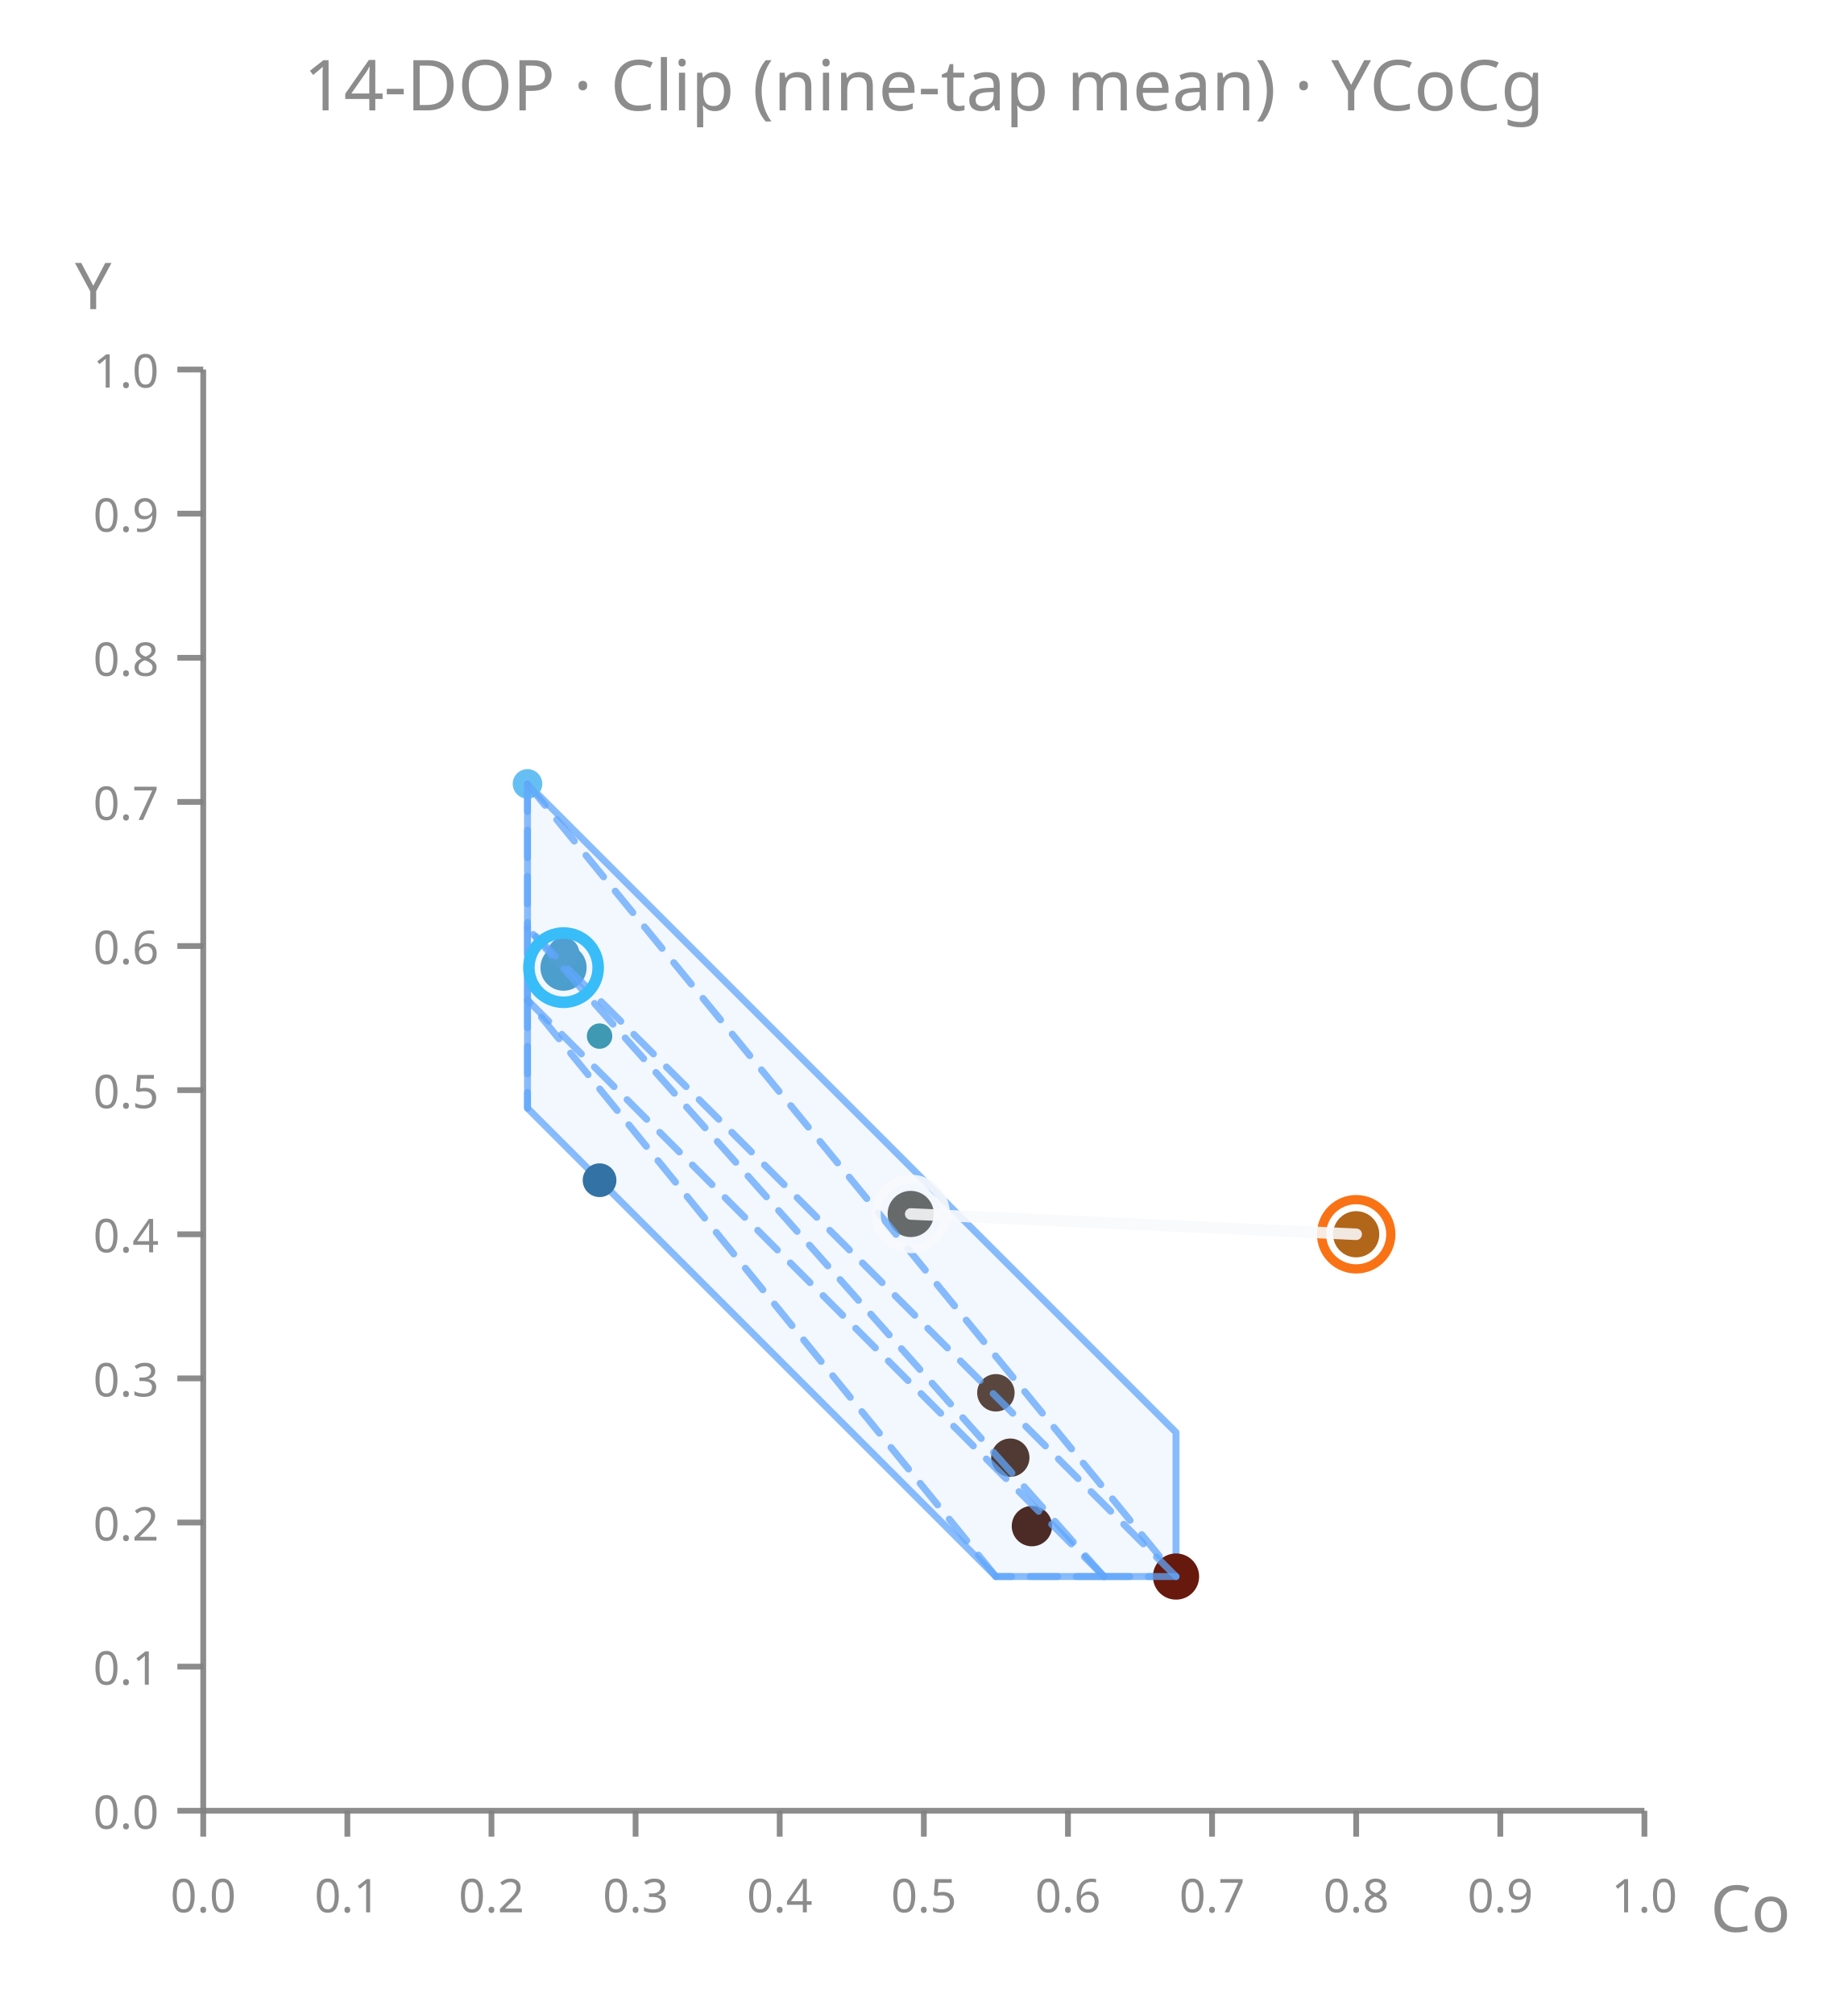
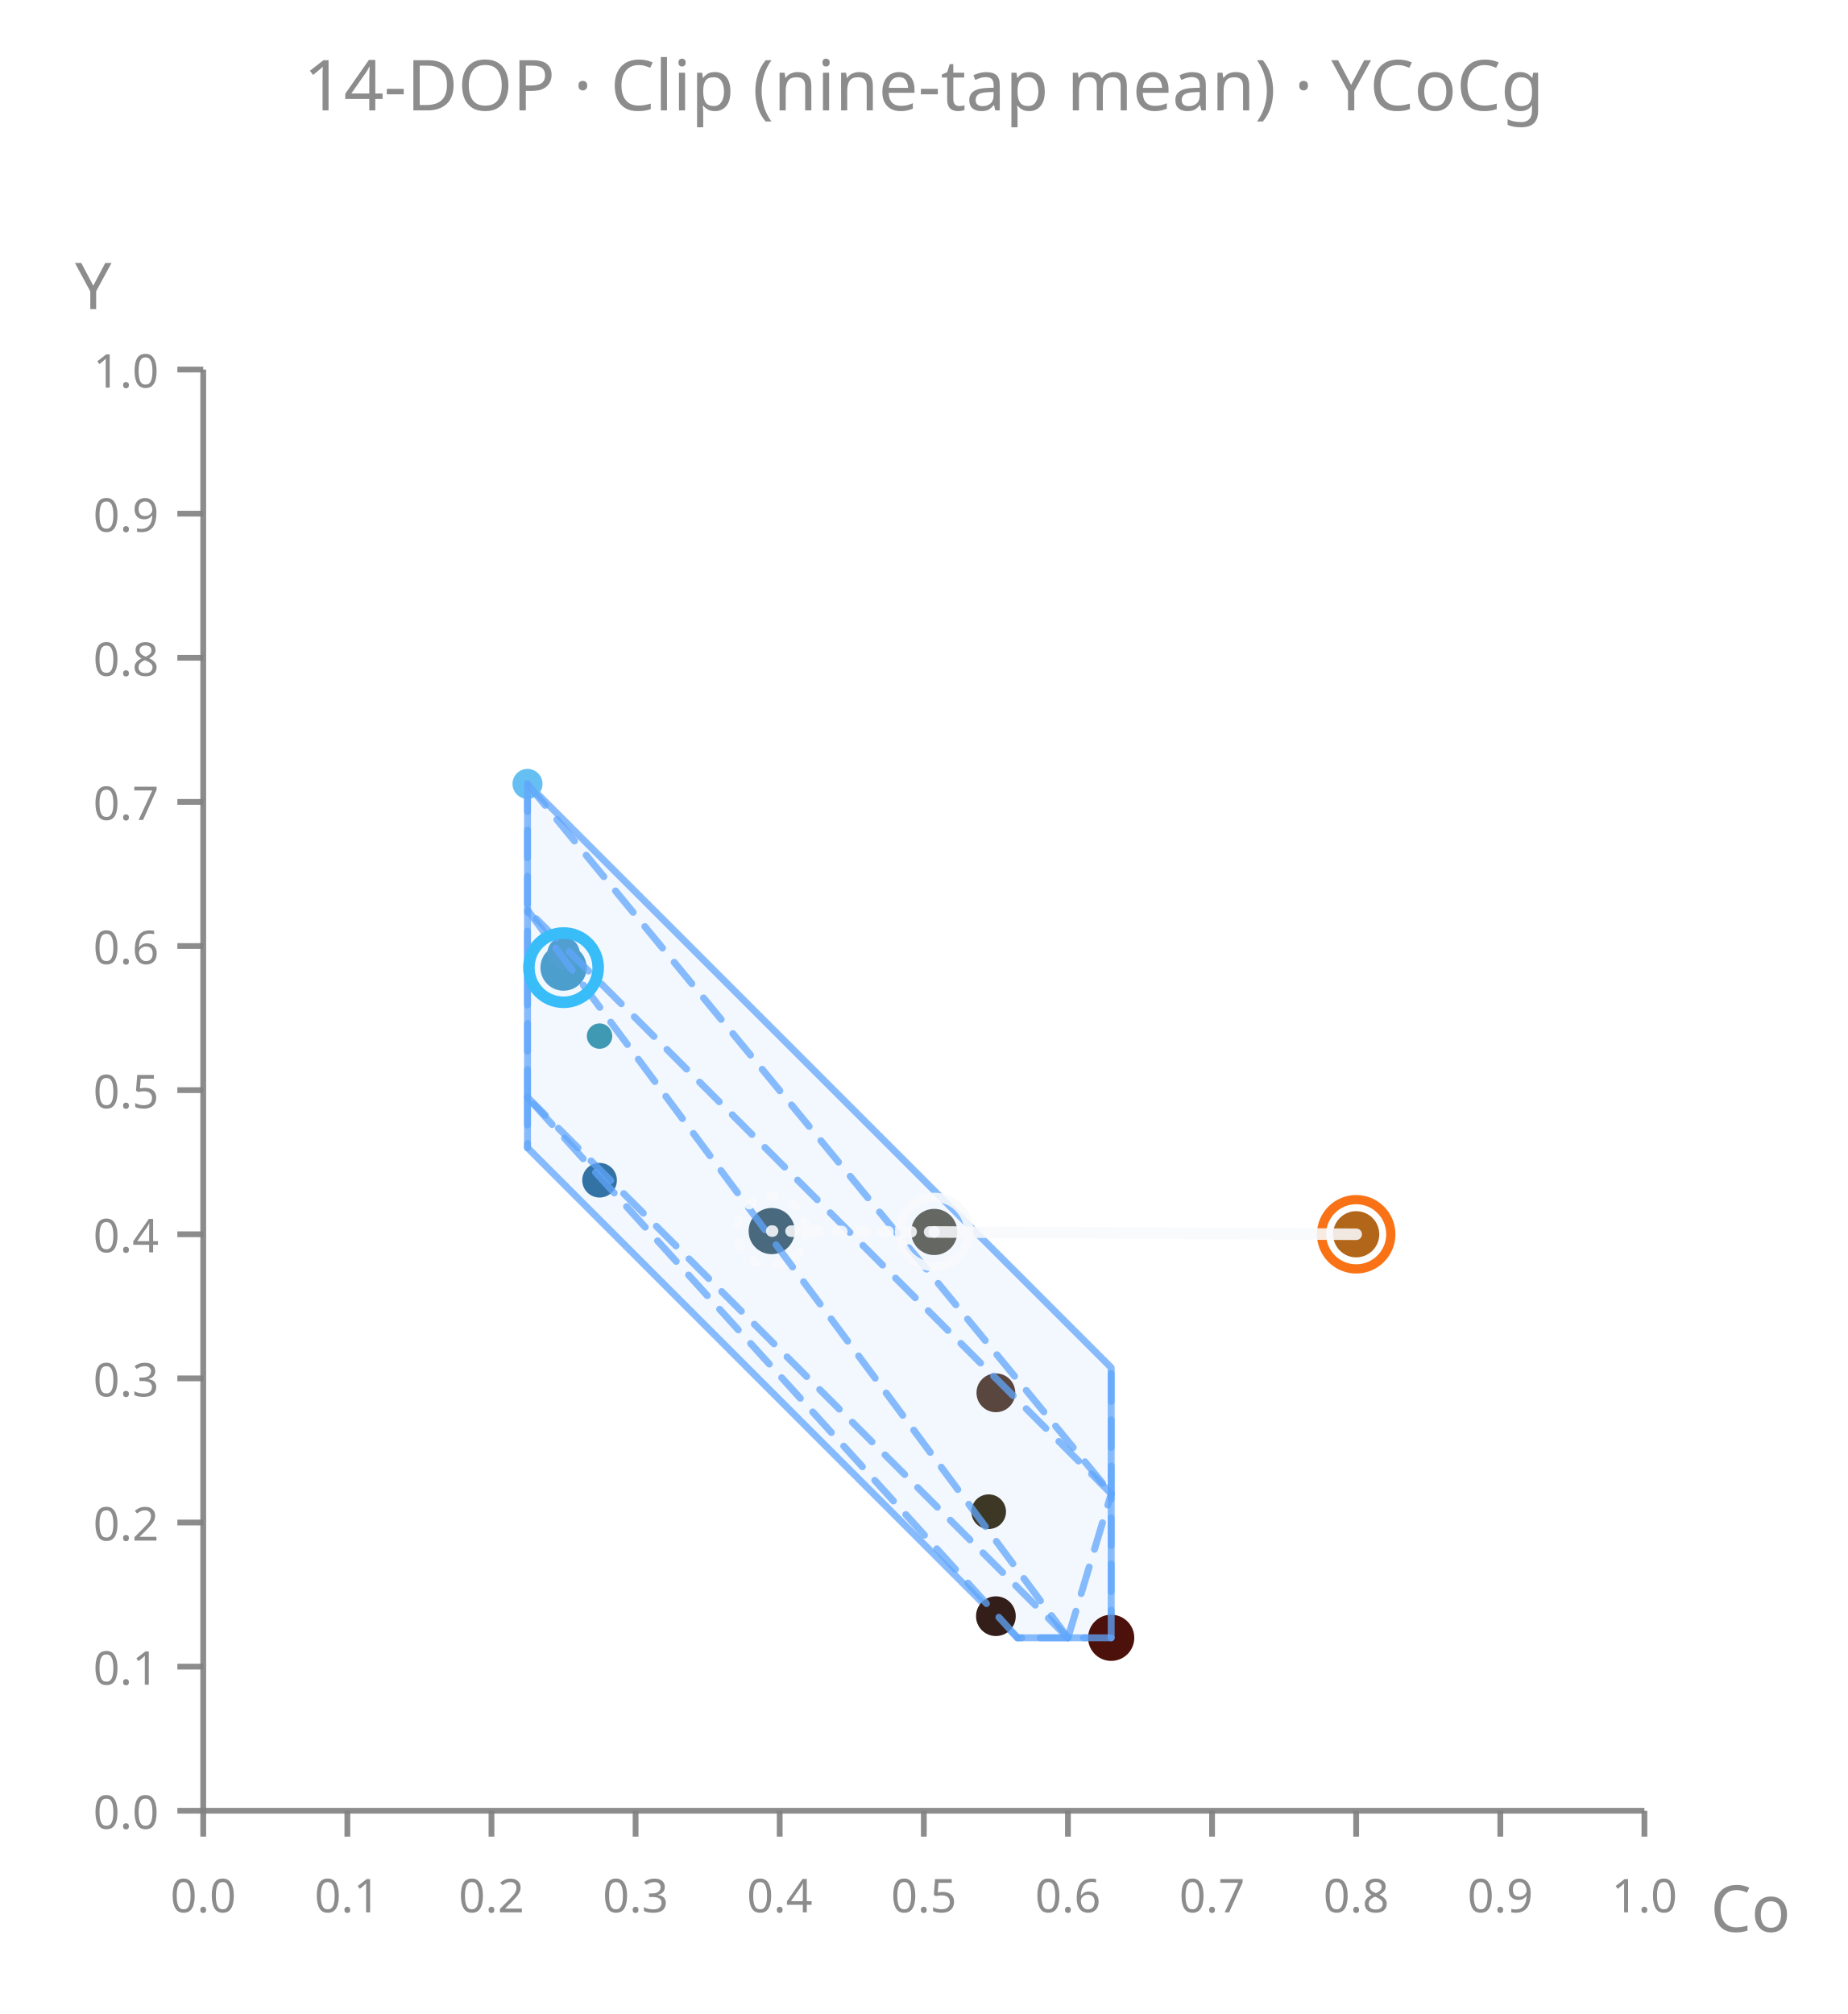
<svg xmlns="http://www.w3.org/2000/svg" baseProfile="full" height="436.0px" version="1.1" viewBox="0,0,400.0,436.0" width="400.0px">
  <defs />
  <g class="layer_bg" />
  <g class="layer_boundary">
-     <polygon fill="rgba(59,130,246,0.06)" points="215.6,341.3 254.6,341.3 254.6,310.1 114.2,169.7 114.2,239.9" stroke="rgba(96,165,250,0.75)" stroke-linejoin="round" stroke-width="1.5" />
+     <polygon fill="rgba(59,130,246,0.06)" points="220.28,354.56 240.56,354.56 240.56,296.06 114.2,169.7 114.2,248.48" stroke="rgba(96,165,250,0.75)" stroke-linejoin="round" stroke-width="1.5" />
  </g>
  <g class="layer_axes">
    <line fill="none" stroke="rgba(128,128,128,0.9)" stroke-width="1.25" x1="44.0" x2="356" y1="392.0" y2="392.0" />
    <line fill="none" stroke="rgba(128,128,128,0.9)" stroke-width="1.25" x1="44.0" x2="44.0" y1="392.0" y2="80" />
    <line fill="none" stroke="rgba(128,128,128,0.9)" stroke-width="1.25" x1="44.0" x2="44.0" y1="392.0" y2="397.6" />
    <text dominant-baseline="hanging" fill="rgba(128,128,128,0.9)" font-family="sans-serif" font-size="10.08" text-anchor="middle" x="44.0" y="406.168">0.0</text>
    <line fill="none" stroke="rgba(128,128,128,0.9)" stroke-width="1.25" x1="75.2" x2="75.2" y1="392.0" y2="397.6" />
    <text dominant-baseline="hanging" fill="rgba(128,128,128,0.9)" font-family="sans-serif" font-size="10.08" text-anchor="middle" x="75.2" y="406.168">0.1</text>
    <line fill="none" stroke="rgba(128,128,128,0.9)" stroke-width="1.25" x1="106.4" x2="106.4" y1="392.0" y2="397.6" />
    <text dominant-baseline="hanging" fill="rgba(128,128,128,0.9)" font-family="sans-serif" font-size="10.08" text-anchor="middle" x="106.4" y="406.168">0.2</text>
    <line fill="none" stroke="rgba(128,128,128,0.9)" stroke-width="1.25" x1="137.6" x2="137.6" y1="392.0" y2="397.6" />
    <text dominant-baseline="hanging" fill="rgba(128,128,128,0.9)" font-family="sans-serif" font-size="10.08" text-anchor="middle" x="137.6" y="406.168">0.3</text>
    <line fill="none" stroke="rgba(128,128,128,0.9)" stroke-width="1.25" x1="168.8" x2="168.8" y1="392.0" y2="397.6" />
    <text dominant-baseline="hanging" fill="rgba(128,128,128,0.9)" font-family="sans-serif" font-size="10.08" text-anchor="middle" x="168.8" y="406.168">0.4</text>
    <line fill="none" stroke="rgba(128,128,128,0.9)" stroke-width="1.25" x1="200" x2="200" y1="392.0" y2="397.6" />
    <text dominant-baseline="hanging" fill="rgba(128,128,128,0.9)" font-family="sans-serif" font-size="10.08" text-anchor="middle" x="200" y="406.168">0.5</text>
    <line fill="none" stroke="rgba(128,128,128,0.9)" stroke-width="1.25" x1="231.2" x2="231.2" y1="392.0" y2="397.6" />
    <text dominant-baseline="hanging" fill="rgba(128,128,128,0.9)" font-family="sans-serif" font-size="10.08" text-anchor="middle" x="231.2" y="406.168">0.6</text>
    <line fill="none" stroke="rgba(128,128,128,0.9)" stroke-width="1.25" x1="262.4" x2="262.4" y1="392.0" y2="397.6" />
    <text dominant-baseline="hanging" fill="rgba(128,128,128,0.9)" font-family="sans-serif" font-size="10.08" text-anchor="middle" x="262.4" y="406.168">0.7</text>
    <line fill="none" stroke="rgba(128,128,128,0.9)" stroke-width="1.25" x1="293.6" x2="293.6" y1="392.0" y2="397.6" />
    <text dominant-baseline="hanging" fill="rgba(128,128,128,0.9)" font-family="sans-serif" font-size="10.08" text-anchor="middle" x="293.6" y="406.168">0.8</text>
    <line fill="none" stroke="rgba(128,128,128,0.9)" stroke-width="1.25" x1="324.8" x2="324.8" y1="392.0" y2="397.6" />
    <text dominant-baseline="hanging" fill="rgba(128,128,128,0.9)" font-family="sans-serif" font-size="10.08" text-anchor="middle" x="324.8" y="406.168">0.9</text>
    <line fill="none" stroke="rgba(128,128,128,0.9)" stroke-width="1.25" x1="356" x2="356" y1="392.0" y2="397.6" />
    <text dominant-baseline="hanging" fill="rgba(128,128,128,0.9)" font-family="sans-serif" font-size="10.08" text-anchor="middle" x="356" y="406.168">1.0</text>
    <line fill="none" stroke="rgba(128,128,128,0.9)" stroke-width="1.25" x1="44.0" x2="38.4" y1="392.0" y2="392.0" />
    <text dominant-baseline="central" fill="rgba(128,128,128,0.9)" font-family="sans-serif" font-size="10.08" text-anchor="end" x="34.4" y="392.0">0.0</text>
    <line fill="none" stroke="rgba(128,128,128,0.9)" stroke-width="1.25" x1="44.0" x2="38.4" y1="360.8" y2="360.8" />
    <text dominant-baseline="central" fill="rgba(128,128,128,0.9)" font-family="sans-serif" font-size="10.08" text-anchor="end" x="34.4" y="360.8">0.1</text>
    <line fill="none" stroke="rgba(128,128,128,0.9)" stroke-width="1.25" x1="44.0" x2="38.4" y1="329.6" y2="329.6" />
    <text dominant-baseline="central" fill="rgba(128,128,128,0.9)" font-family="sans-serif" font-size="10.08" text-anchor="end" x="34.4" y="329.6">0.2</text>
    <line fill="none" stroke="rgba(128,128,128,0.9)" stroke-width="1.25" x1="44.0" x2="38.4" y1="298.4" y2="298.4" />
    <text dominant-baseline="central" fill="rgba(128,128,128,0.9)" font-family="sans-serif" font-size="10.08" text-anchor="end" x="34.4" y="298.4">0.3</text>
    <line fill="none" stroke="rgba(128,128,128,0.9)" stroke-width="1.25" x1="44.0" x2="38.4" y1="267.2" y2="267.2" />
    <text dominant-baseline="central" fill="rgba(128,128,128,0.9)" font-family="sans-serif" font-size="10.08" text-anchor="end" x="34.4" y="267.2">0.4</text>
    <line fill="none" stroke="rgba(128,128,128,0.9)" stroke-width="1.25" x1="44.0" x2="38.4" y1="236" y2="236" />
    <text dominant-baseline="central" fill="rgba(128,128,128,0.9)" font-family="sans-serif" font-size="10.08" text-anchor="end" x="34.4" y="236">0.5</text>
    <line fill="none" stroke="rgba(128,128,128,0.9)" stroke-width="1.25" x1="44.0" x2="38.4" y1="204.8" y2="204.8" />
    <text dominant-baseline="central" fill="rgba(128,128,128,0.9)" font-family="sans-serif" font-size="10.08" text-anchor="end" x="34.4" y="204.8">0.6</text>
    <line fill="none" stroke="rgba(128,128,128,0.9)" stroke-width="1.25" x1="44.0" x2="38.4" y1="173.6" y2="173.6" />
    <text dominant-baseline="central" fill="rgba(128,128,128,0.9)" font-family="sans-serif" font-size="10.08" text-anchor="end" x="34.4" y="173.6">0.7</text>
    <line fill="none" stroke="rgba(128,128,128,0.9)" stroke-width="1.25" x1="44.0" x2="38.4" y1="142.4" y2="142.4" />
    <text dominant-baseline="central" fill="rgba(128,128,128,0.9)" font-family="sans-serif" font-size="10.08" text-anchor="end" x="34.4" y="142.4">0.8</text>
    <line fill="none" stroke="rgba(128,128,128,0.9)" stroke-width="1.25" x1="44.0" x2="38.4" y1="111.2" y2="111.2" />
    <text dominant-baseline="central" fill="rgba(128,128,128,0.9)" font-family="sans-serif" font-size="10.08" text-anchor="end" x="34.4" y="111.2">0.9</text>
    <line fill="none" stroke="rgba(128,128,128,0.9)" stroke-width="1.25" x1="44.0" x2="38.4" y1="80" y2="80" />
    <text dominant-baseline="central" fill="rgba(128,128,128,0.9)" font-family="sans-serif" font-size="10.08" text-anchor="end" x="34.4" y="80">1.0</text>
    <text fill="rgba(128,128,128,0.9)" font-family="sans-serif" font-size="14" x="370.3" y="418.208">Co</text>
    <text fill="rgba(128,128,128,0.9)" font-family="sans-serif" font-size="14" x="16.224" y="66.928">Y</text>
  </g>
  <g class="layer_dots">
    <circle cx="129.8" cy="224.3" fill="rgb(63,153,178)" r="2.75" stroke="none" />
-     <circle cx="114.2" cy="169.7" fill="rgb(102,191,242)" r="3.2" stroke="none" />
+     <circle cx="114.2" cy="169.7" fill="rgb(102,191,242)" r="3.25" stroke="none" />
    <circle cx="122" cy="209.48" fill="rgb(76,158,204)" r="5.0" stroke="none" />
-     <circle cx="122" cy="206.36" fill="rgb(81,158,209)" r="3.425" stroke="none" />
-     <circle cx="129.8" cy="255.5" fill="rgb(51,114,165)" r="3.65" stroke="none" />
-     <circle cx="197.16" cy="262.804" fill="rgb(102,106,106)" r="5.0" stroke="none" />
+     <circle cx="122" cy="206.36" fill="rgb(81,158,209)" r="3.5" stroke="none" />
+     <circle cx="129.8" cy="255.5" fill="rgb(51,114,165)" r="3.75" stroke="none" />
+     <circle cx="214.04" cy="327.26" fill="rgb(61,56,38)" r="3.75" stroke="none" />
+     <circle cx="167.067" cy="266.507" fill="rgb(72,105,126)" r="5.0" stroke="none" />
+     <circle cx="202.252" cy="266.699" fill="rgb(101,104,98)" r="5.0" stroke="none" />
    <circle cx="293.6" cy="267.2" fill="rgb(178,102,25)" r="5.0" stroke="none" />
-     <circle cx="215.6" cy="301.52" fill="rgb(89,71,63)" r="4.055" stroke="none" />
-     <line fill="none" stroke="rgba(96,165,250,0.75)" stroke-dasharray="6,4" stroke-linecap="round" stroke-width="1.5" x1="114.2" x2="254.6" y1="169.7" y2="341.3" />
-     <line fill="none" stroke="rgba(96,165,250,0.75)" stroke-dasharray="6,4" stroke-linecap="round" stroke-width="1.5" x1="114.2" x2="114.2" y1="169.7" y2="200.9" />
-     <circle cx="218.72" cy="315.56" fill="rgb(81,58,51)" r="4.145" stroke="none" />
-     <line fill="none" stroke="rgba(96,165,250,0.75)" stroke-dasharray="6,4" stroke-linecap="round" stroke-width="1.5" x1="239" x2="215.6" y1="341.3" y2="341.3" />
-     <line fill="none" stroke="rgba(96,165,250,0.75)" stroke-dasharray="6,4" stroke-linecap="round" stroke-width="1.5" x1="215.6" x2="114.2" y1="341.3" y2="216.5" />
-     <line fill="none" stroke="rgba(96,165,250,0.75)" stroke-dasharray="6,4" stroke-linecap="round" stroke-width="1.5" x1="114.2" x2="114.2" y1="216.5" y2="239.9" />
-     <circle cx="223.4" cy="330.38" fill="rgb(76,43,38)" r="4.37" stroke="none" />
-     <circle cx="254.6" cy="341.3" fill="rgb(102,25,12)" r="5.0" stroke="none" />
-     <line fill="none" stroke="rgba(96,165,250,0.75)" stroke-dasharray="6,4" stroke-linecap="round" stroke-width="1.5" x1="254.6" x2="239" y1="341.3" y2="341.3" />
-     <line fill="none" stroke="rgba(96,165,250,0.75)" stroke-dasharray="6,4" stroke-linecap="round" stroke-width="1.5" x1="254.6" x2="114.2" y1="341.3" y2="200.9" />
-     <line fill="none" stroke="rgba(96,165,250,0.75)" stroke-dasharray="6,4" stroke-linecap="round" stroke-width="1.5" x1="239" x2="114.2" y1="341.3" y2="216.5" />
-     <line fill="none" stroke="rgba(96,165,250,0.75)" stroke-dasharray="6,4" stroke-linecap="round" stroke-width="1.5" x1="239" x2="114.2" y1="341.3" y2="200.9" />
-     <line fill="none" stroke="rgba(96,165,250,0.75)" stroke-dasharray="6,4" stroke-linecap="round" stroke-width="1.5" x1="114.2" x2="114.2" y1="216.5" y2="200.9" />
+     <line fill="none" stroke="rgba(96,165,250,0.75)" stroke-dasharray="6,4" stroke-linecap="round" stroke-width="1.5" x1="114.2" x2="240.56" y1="169.7" y2="323.36" />
+     <line fill="none" stroke="rgba(96,165,250,0.75)" stroke-dasharray="6,4" stroke-linecap="round" stroke-width="1.5" x1="114.2" x2="114.2" y1="169.7" y2="197" />
+     <line fill="none" stroke="rgba(96,165,250,0.75)" stroke-dasharray="6,4" stroke-linecap="round" stroke-width="1.5" x1="240.56" x2="240.56" y1="323.36" y2="296.06" />
+     <circle cx="215.6" cy="301.52" fill="rgb(89,71,63)" r="4.2" stroke="none" />
+     <circle cx="215.6" cy="349.88" fill="rgb(51,30,25)" r="4.3" stroke="none" />
+     <line fill="none" stroke="rgba(96,165,250,0.75)" stroke-dasharray="6,4" stroke-linecap="round" stroke-width="1.5" x1="231.2" x2="220.28" y1="354.56" y2="354.56" />
+     <line fill="none" stroke="rgba(96,165,250,0.75)" stroke-dasharray="6,4" stroke-linecap="round" stroke-width="1.5" x1="220.28" x2="114.2" y1="354.56" y2="237.56" />
+     <line fill="none" stroke="rgba(96,165,250,0.75)" stroke-dasharray="6,4" stroke-linecap="round" stroke-width="1.5" x1="114.2" x2="114.2" y1="237.56" y2="248.48" />
+     <circle cx="240.56" cy="354.56" fill="rgb(76,17,10)" r="5.0" stroke="none" />
+     <line fill="none" stroke="rgba(96,165,250,0.75)" stroke-dasharray="6,4" stroke-linecap="round" stroke-width="1.5" x1="240.56" x2="231.2" y1="354.56" y2="354.56" />
+     <line fill="none" stroke="rgba(96,165,250,0.75)" stroke-dasharray="6,4" stroke-linecap="round" stroke-width="1.5" x1="240.56" x2="240.56" y1="354.56" y2="323.36" />
+     <line fill="none" stroke="rgba(96,165,250,0.75)" stroke-dasharray="6,4" stroke-linecap="round" stroke-width="1.5" x1="231.2" x2="240.56" y1="354.56" y2="323.36" />
+     <line fill="none" stroke="rgba(96,165,250,0.75)" stroke-dasharray="6,4" stroke-linecap="round" stroke-width="1.5" x1="231.2" x2="114.2" y1="354.56" y2="237.56" />
+     <line fill="none" stroke="rgba(96,165,250,0.75)" stroke-dasharray="6,4" stroke-linecap="round" stroke-width="1.5" x1="231.2" x2="114.2" y1="354.56" y2="197" />
+     <line fill="none" stroke="rgba(96,165,250,0.75)" stroke-dasharray="6,4" stroke-linecap="round" stroke-width="1.5" x1="240.56" x2="114.2" y1="323.36" y2="197" />
+     <line fill="none" stroke="rgba(96,165,250,0.75)" stroke-dasharray="6,4" stroke-linecap="round" stroke-width="1.5" x1="114.2" x2="114.2" y1="237.56" y2="197" />
  </g>
  <g class="layer_overlay">
    <circle cx="122" cy="209.48" fill="none" r="7.5" stroke="rgba(56,189,248,1.0)" stroke-width="2.5" />
    <circle cx="293.6" cy="267.2" fill="none" r="7.5" stroke="rgba(249,115,22,1.0)" stroke-width="2.0" />
-     <line stroke="rgba(248,250,252,0.88)" stroke-linecap="round" stroke-width="2.5" x1="293.6" x2="197.16" y1="267.2" y2="262.804" />
-     <circle cx="197.16" cy="262.804" fill="none" r="7.5" stroke="rgba(248,250,252,0.88)" stroke-width="2.0" />
+     <line stroke="rgba(248,250,252,0.88)" stroke-linecap="round" stroke-width="2.5" x1="293.6" x2="202.252" y1="267.2" y2="266.699" />
+     <circle cx="202.252" cy="266.699" fill="none" r="7.5" stroke="rgba(248,250,252,0.88)" stroke-width="2.0" />
+     <line fill="none" stroke="rgba(248,250,252,0.88)" stroke-dasharray="1 4" stroke-linecap="round" stroke-width="2.5" x1="202.252" x2="167.067" y1="266.699" y2="266.507" />
+     <circle cx="167.067" cy="266.507" fill="none" r="7.5" stroke="rgba(248,250,252,0.88)" stroke-dasharray="1 4" stroke-linecap="round" stroke-width="2.0" />
  </g>
  <g class="layer_header">
    <text dominant-baseline="central" fill="rgba(128,128,128,0.9)" font-family="sans-serif" font-size="15.2" text-anchor="middle" x="200.0" y="18.0">14-DOP · Clip (nine-tap mean) · YCoCg</text>
  </g>
</svg>
